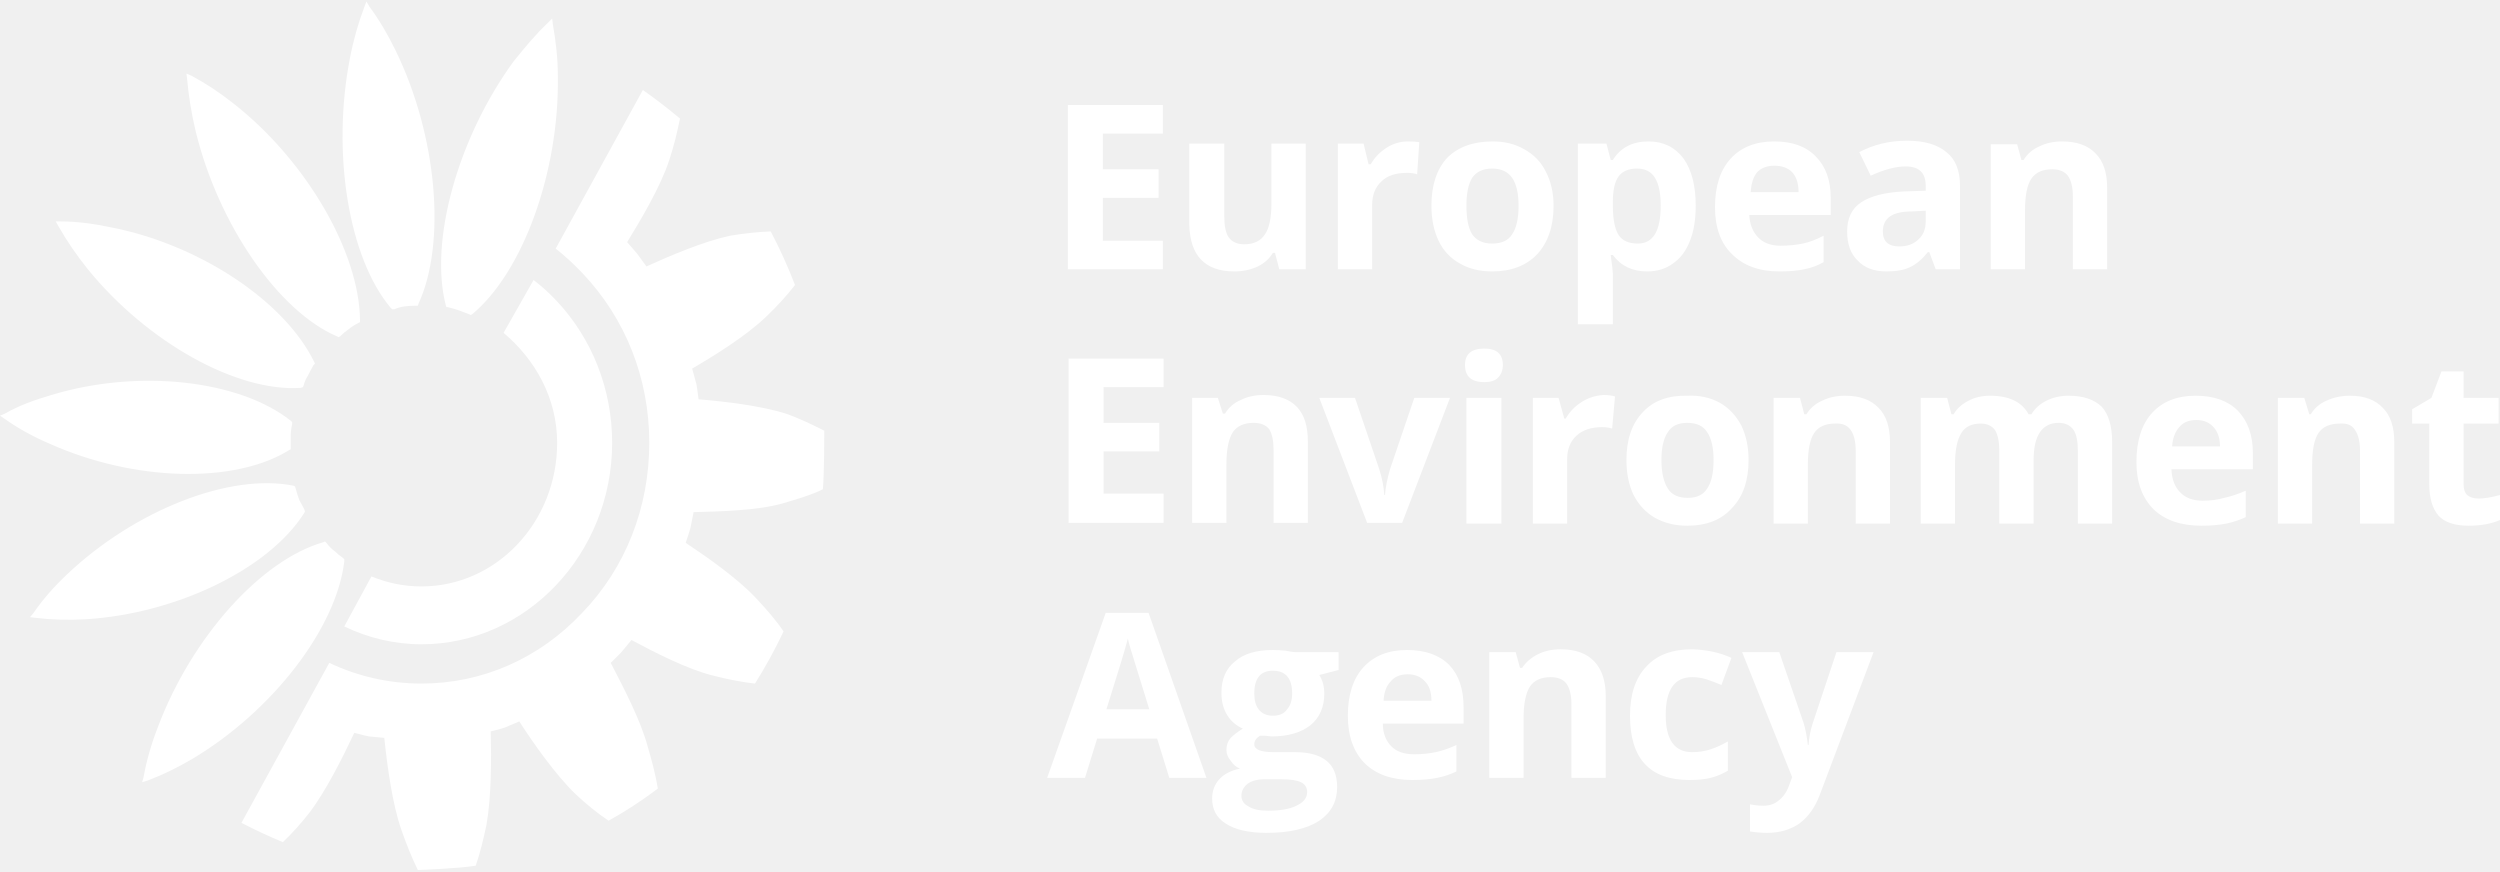
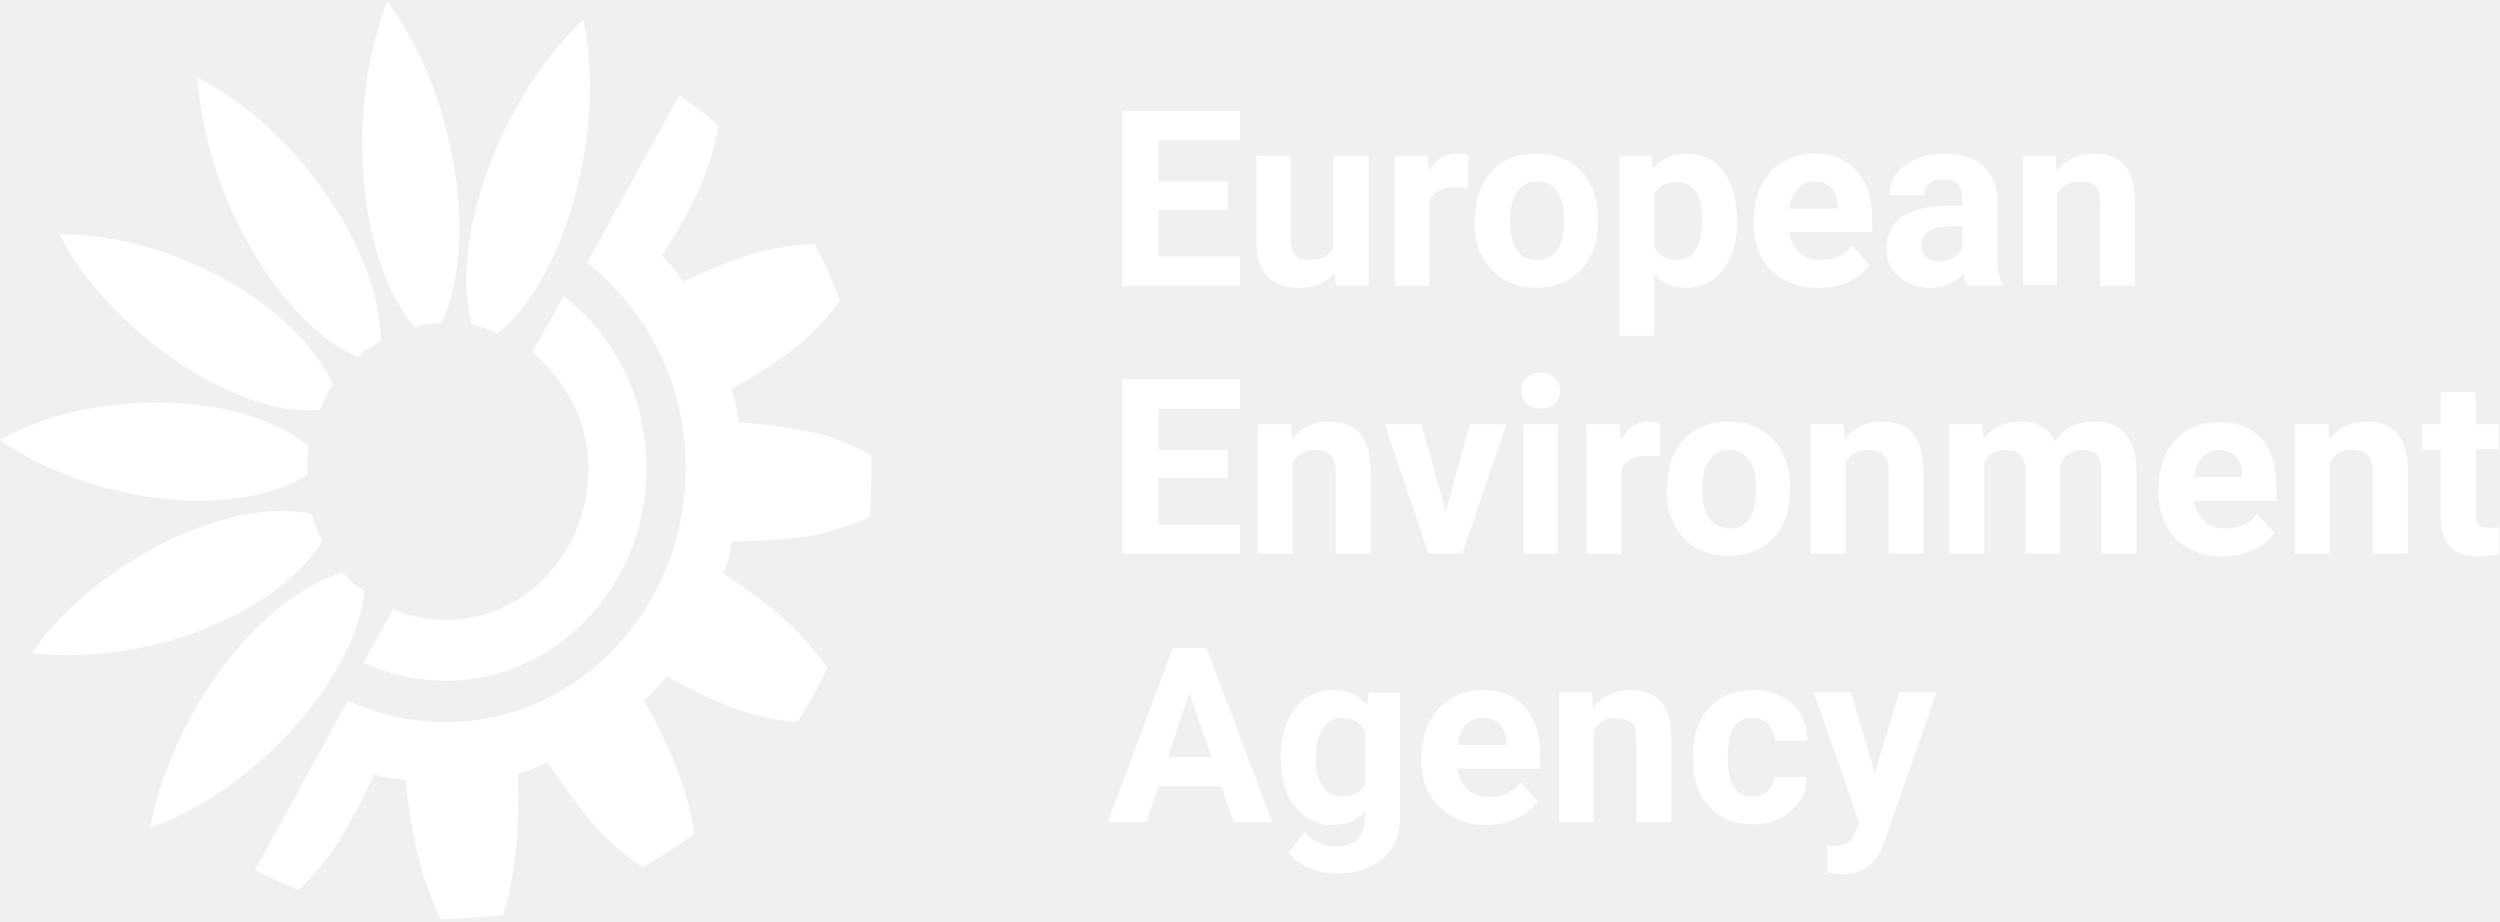
- <svg xmlns="http://www.w3.org/2000/svg" version="1.2" viewBox="0 0 350 122" width="350" height="122">
-   <style>tspan{white-space:pre}.aa{fill:#fff}</style>
-   <path class="aa" d="m59 90.2c-3.8 0-7.5-0.9-10.8-2.5l3.8-7c2.2 0.9 4.5 1.4 7 1.4 10.5 0 19-9 19-20.1 0-6.3-3.1-11.7-7.5-15.4l4.2-7.4q1.7 1.3 3.2 2.9c5 5.3 7.8 12.4 7.8 19.9 0 15.5-12 28.2-26.7 28.2z" />
-   <path class="aa" d="m66.1 44l-0.2 0.1-0.2-0.1q-0.8-0.3-1.6-0.6-0.6-0.2-1.4-0.4h-0.2l-0.1-0.3c-2.3-9 1.7-23.4 9.5-34.1 1.6-2 3.2-3.9 4.8-5.4l0.6-0.6 0.1 0.8c0.4 2.3 0.7 4.7 0.7 7.3 0.2 13.4-4.9 27.4-12 33.3z" />
-   <path class="aa" d="m55.4 7.1c5.8 11.9 7.1 26.9 3.2 35.4l-0.1 0.3h-0.3q-0.8 0-1.6 0.1-0.7 0.1-1.4 0.4h-0.3l-0.2-0.2c-5.9-7-8.3-21.7-5.7-35 0.5-2.6 1.2-5 2-7.1l0.3-0.8 0.4 0.7q2 2.7 3.7 6.2z" />
-   <path class="aa" d="m50.4 44.8v0.3l-0.2 0.1q-0.8 0.4-1.4 0.9-0.6 0.4-1.2 1l-0.2 0.1-0.2-0.1c-8.2-3.5-16.6-15.6-19.8-28.7-0.6-2.5-1-5-1.2-7.3l-0.1-0.8 0.7 0.3q3 1.6 5.9 3.9c10.2 8 17.6 20.8 17.7 30.3z" />
-   <path class="aa" d="m8.2 31.7l-0.4-0.7h0.7c2.2 0 4.5 0.3 6.9 0.8 12.5 2.4 24.5 10.4 28.6 18.9l0.1 0.2-0.2 0.2q-0.4 0.7-0.8 1.5-0.4 0.6-0.6 1.4l-0.1 0.2-0.3 0.1c-8.9 0.6-21.4-6.3-29.8-16.6q-2.4-3-4.1-6z" />
-   <path class="aa" d="m6.9 62.1q-3.5-1.5-6.3-3.5l-0.6-0.4 0.7-0.3c1.9-1.1 4.1-1.9 6.5-2.6 12.2-3.7 26.3-2.1 33.5 3.6l0.2 0.2v0.3q-0.2 0.8-0.2 1.7 0 0.7 0 1.5v0.3l-0.2 0.1c-7.7 4.8-21.8 4.4-33.6-0.9z" />
-   <path class="aa" d="m12 86.7q-3.7 0.2-7-0.2l-0.8-0.1 0.5-0.6c1.3-1.9 2.9-3.7 4.7-5.4 9.5-9 22.8-14.2 31.7-12.4l0.2 0.1 0.1 0.3q0.2 0.8 0.5 1.6 0.3 0.6 0.7 1.3l0.1 0.3-0.1 0.2c-4.9 7.8-17.8 14.1-30.6 14.9z" />
-   <path class="aa" d="m48 78.1l0.2 0.2v0.3c-1.1 9.3-10 20.9-21.2 27.6q-3.2 1.9-6.4 3.1l-0.7 0.2 0.2-0.7q0.6-3.4 2-7c4.7-12.5 14.4-23.4 23.2-25.9l0.2-0.1 0.2 0.2q0.5 0.7 1.2 1.2 0.5 0.5 1.1 0.9z" />
-   <path class="aa" d="m97.1 71.7c-0.6 3-0.2 1.5-1.1 4.3 3 2 7.3 5 9.9 7.8 1.4 1.5 2.8 3.1 3.8 4.6q-1.8 3.8-4 7.3c-1.8-0.2-3.9-0.6-5.8-1.1-3.7-0.9-8.3-3.3-11.5-5-1.9 2.3-0.9 1.2-2.9 3.2 1.7 3.3 4.2 8 5.2 11.8 0.6 2 1.1 4 1.4 5.8q-3.3 2.5-6.9 4.5c-1.5-1-3.1-2.3-4.6-3.7-2.8-2.7-5.9-7.1-7.9-10.2-2.7 1.1-1.3 0.7-4 1.4 0.1 3.8 0.1 9.2-0.6 13.1-0.4 1.9-0.9 4-1.5 5.7-2.5 0.4-7.9 0.6-8.1 0.6-0.8-1.6-1.6-3.6-2.3-5.6-1.3-3.7-2-9.1-2.4-12.9-2.9-0.3-1.4 0-4.2-0.7-1.6 3.4-4 8.2-6.3 11.2q-1.8 2.3-3.7 4.1-2.9-1.2-5.8-2.7l12.3-22.4c4 1.9 8.4 2.9 12.9 2.9 8.5 0 16.5-3.5 22.5-9.9 6.1-6.3 9.4-14.8 9.4-23.8 0-9-3.3-17.4-9.4-23.8q-1.7-1.8-3.7-3.4l12.2-22.2q2.7 1.9 5.2 4c-0.4 1.9-0.8 3.7-1.5 5.8-1.2 3.7-4 8.4-5.9 11.5 2 2.3 1 1.1 2.7 3.4 3.3-1.5 8-3.5 11.7-4.3q3-0.5 5.7-0.6 1.9 3.6 3.4 7.5-1.7 2.2-4 4.4c-2.8 2.7-7.3 5.5-10.4 7.3 0.8 3 0.5 1.4 0.9 4.3 3.6 0.3 8.7 0.9 12.2 2 2 0.7 3.8 1.6 5.4 2.4 0 0.6 0 6.1-0.2 8.2-1.6 0.8-3.7 1.4-5.7 2-3.6 1-8.8 1.1-12.4 1.2z" />
-   <path fill-rule="evenodd" class="aa" d="m243.9 91.3h5.2l3.4 9.9q0.4 1.3 0.6 3.1h0.1q0.1-1.6 0.6-3.1l3.3-9.9h5.2l-7.5 19.9q-1 2.7-2.9 4.1-1.9 1.3-4.5 1.3-1.2 0-2.4-0.2v-3.8q0.9 0.2 1.9 0.2 1.3 0 2.2-0.8 1-0.8 1.5-2.4l0.3-0.8zm-7.4 17.9q-8.3 0-8.3-9 0-4.5 2.3-6.9 2.2-2.4 6.4-2.4 3.1 0.1 5.5 1.2l-1.4 3.8q-1.2-0.5-2.1-0.8-1-0.3-2-0.3-3.7 0-3.7 5.3 0 5.2 3.7 5.2 1.4 0 2.6-0.4 1.2-0.4 2.4-1.1v4.1q-1.2 0.7-2.4 1-1.2 0.3-3 0.3zm-11.7-0.3h-4.8v-10.3q0-1.9-0.7-2.9-0.7-0.9-2.2-0.9-2 0-2.9 1.3-0.9 1.4-0.9 4.5v8.3h-4.8v-17.6h3.7l0.6 2.2h0.3q0.8-1.2 2.2-1.9 1.4-0.7 3.2-0.7 3.1 0 4.7 1.7 1.6 1.7 1.6 4.8zm-27.1 0.3q-4.2 0-6.6-2.3-2.4-2.4-2.4-6.7 0-4.4 2.2-6.8 2.2-2.4 6.1-2.4 3.8 0 5.9 2.1 2 2.1 2 5.9v2.3h-11.3q0 2 1.2 3.2 1.1 1.1 3.2 1.1 1.6 0 3-0.3 1.4-0.3 2.9-1v3.7q-1.2 0.6-2.7 0.9-1.4 0.3-3.5 0.3zm-0.6-14.8q-1.6 0-2.4 1-0.9 0.9-1 2.7h6.7q0-1.8-0.9-2.7-0.9-1-2.4-1zm-15.8-3.1h6.1v2.5l-2.7 0.7q0.7 1.1 0.7 2.6 0 2.8-1.9 4.4-2 1.6-5.5 1.6l-0.9-0.1h-0.7q-0.8 0.5-0.8 1.2 0 1.1 2.7 1.1h3q2.9 0 4.4 1.2 1.5 1.2 1.5 3.7 0 3-2.5 4.7-2.6 1.7-7.4 1.7-3.7 0-5.7-1.3-1.9-1.2-1.9-3.5 0-1.6 1-2.7 1-1.1 2.9-1.5-0.8-0.3-1.3-1.1-0.6-0.7-0.6-1.5 0-1 0.6-1.7 0.6-0.6 1.7-1.3-1.4-0.6-2.2-1.9-0.8-1.3-0.8-3.1 0-2.9 1.9-4.4 1.8-1.6 5.3-1.6 0.8 0 1.8 0.1 1 0.2 1.3 0.2zm-7.5 20.1q0 1 1 1.5 0.9 0.6 2.7 0.6 2.6 0 4-0.7 1.5-0.7 1.5-1.9 0-1-0.9-1.4-0.8-0.4-2.7-0.4h-2.5q-1.3 0-2.2 0.6-0.9 0.7-0.9 1.7zm1.8-14.3q0 1.4 0.6 2.2 0.7 0.9 2 0.9 1.4 0 2-0.9 0.7-0.8 0.7-2.2 0-3.2-2.7-3.2-2.6 0-2.6 3.2zm-11.9 11.8l-1.7-5.5h-8.4l-1.7 5.5h-5.3l8.2-23.1h6l8.1 23.1zm-2.8-9.6q-2.3-7.4-2.6-8.4-0.3-1-0.4-1.5-0.5 2-3 9.9z" />
-   <path fill-rule="evenodd" class="aa" d="m347 69.8q1.2 0 3-0.5v3.5q-1.8 0.8-4.4 0.8-2.9 0-4.2-1.4-1.3-1.5-1.3-4.4v-8.5h-2.4v-2l2.7-1.6 1.4-3.7h3.1v3.7h4.9v3.6h-4.9v8.5q0 1 0.5 1.5 0.6 0.5 1.6 0.5zm-11.8-7.9v11.4h-4.8v-10.2q0-1.9-0.7-2.9-0.6-1-2.1-0.9-2.1 0-3 1.3-0.9 1.3-0.9 4.5v8.2h-4.8v-17.6h3.7l0.7 2.3h0.2q0.8-1.3 2.2-1.9 1.5-0.7 3.3-0.7 3 0 4.6 1.7 1.6 1.6 1.6 4.8zm-27 11.7q-4.3 0-6.7-2.3-2.4-2.4-2.4-6.6 0-4.5 2.2-6.9 2.2-2.4 6.1-2.4 3.8 0 5.9 2.1 2.1 2.2 2.1 5.9v2.3h-11.4q0.1 2.1 1.2 3.2 1.1 1.2 3.2 1.2 1.6 0 3-0.4 1.4-0.3 3-1v3.7q-1.3 0.6-2.7 0.9-1.5 0.3-3.5 0.3zm-0.7-14.8q-1.6 0-2.4 1-0.9 1-1 2.7h6.7q0-1.7-0.9-2.7-0.9-1-2.4-1zm-22.8 5.7v8.8h-4.8v-10.2q0-1.9-0.6-2.9-0.7-0.9-2-0.9-1.9 0-2.7 1.3-0.9 1.4-0.9 4.5v8.2h-4.8v-17.6h3.7l0.6 2.3h0.3q0.7-1.2 2.1-1.9 1.3-0.7 3-0.7 4 0 5.4 2.6h0.4q0.7-1.2 2.1-1.9 1.4-0.7 3.1-0.7 3 0 4.6 1.5 1.5 1.6 1.5 5v11.4h-4.8v-10.2q0-2-0.6-2.9-0.7-1-2.1-1-1.7 0-2.6 1.3-0.9 1.3-0.9 4zm-20.1 8.8h-4.8v-10.2q0-1.9-0.7-2.9-0.7-1-2.2-0.9-2 0-2.9 1.3-0.9 1.3-0.9 4.5v8.2h-4.8v-17.6h3.7l0.6 2.3h0.3q0.8-1.3 2.2-1.9 1.4-0.7 3.2-0.7 3.1 0 4.7 1.7 1.6 1.6 1.6 4.8zm-19.8-8.9q0 4.3-2.3 6.7-2.2 2.5-6.3 2.5-2.5 0-4.5-1.1-1.9-1.1-3-3.2-1-2.1-1-4.9 0-4.3 2.3-6.7 2.2-2.4 6.3-2.3 2.5-0.1 4.5 1 1.9 1.1 3 3.2 1 2.1 1 4.8zm-12.2 0q0 2.6 0.9 4 0.8 1.3 2.8 1.3 1.9 0 2.7-1.3 0.9-1.3 0.9-4 0-2.6-0.9-3.9-0.8-1.3-2.8-1.3-1.9 0-2.7 1.3-0.9 1.3-0.9 3.9zm-8.1-9.1q0.9 0 1.6 0.2l-0.4 4.5q-0.6-0.2-1.4-0.2-2.3 0-3.6 1.2-1.3 1.2-1.3 3.3v9h-4.8v-17.6h3.6l0.8 2.9h0.2q0.8-1.4 2.2-2.3 1.4-0.9 3.1-1zm-19.2 0.4h4.9v17.6h-4.9zm-0.2-4.6q0-2.3 2.7-2.3 2.6 0 2.6 2.3 0 1.1-0.7 1.8-0.6 0.6-1.9 0.6-2.7 0-2.7-2.4zm-13.7 22.1l-6.7-17.5h5l3.4 10q0.6 1.9 0.7 3.6h0.1q0.1-1.5 0.7-3.6l3.4-10h5l-6.7 17.5zm-8.3 0h-4.8v-10.2q0-1.9-0.6-2.9-0.7-0.9-2.2-0.9-2 0-2.9 1.3-0.9 1.4-0.9 4.5v8.2h-4.8v-17.5h3.6l0.7 2.2h0.3q0.8-1.3 2.2-1.9 1.4-0.7 3.2-0.7 3.1 0 4.7 1.7 1.5 1.6 1.5 4.8zm-20.2 0h-13.3v-23h13.3v4h-8.4v5h7.8v4h-7.8v5.9h8.4z" />
-   <path fill-rule="evenodd" class="aa" d="m295 37.7h-4.8v-10.2q0-1.9-0.7-2.9-0.7-0.9-2.2-0.9-2 0-2.9 1.3-0.9 1.3-0.9 4.5v8.2h-4.8v-17.5h3.7l0.6 2.2h0.3q0.8-1.3 2.2-1.9 1.4-0.7 3.2-0.7 3.1 0 4.7 1.7 1.6 1.6 1.6 4.8zm-20.6 0h-3.4l-0.9-2.4h-0.2q-1.2 1.5-2.5 2.1-1.2 0.6-3.3 0.6-2.6 0-4-1.5-1.5-1.4-1.5-4.1 0-2.8 2-4.1 2-1.3 5.9-1.5l3.1-0.1v-0.7q0-2.7-2.8-2.7-2.1 0-4.9 1.3l-1.6-3.3q3-1.6 6.7-1.6 3.6 0 5.5 1.6 1.9 1.5 1.9 4.7zm-4.8-6.7v-1.5l-1.9 0.1q-2.1 0-3.1 0.7-1 0.7-1 2.1 0 2.1 2.3 2.1 1.7 0 2.7-1 1-0.9 1-2.5zm-20.5 7q-4.2 0-6.6-2.4-2.4-2.3-2.4-6.6 0-4.4 2.2-6.8 2.2-2.4 6.1-2.4 3.8 0 5.8 2.1 2.1 2.1 2.1 5.8v2.4h-11.4q0.1 2 1.3 3.2 1.1 1.1 3.1 1.1 1.6 0 3.1-0.3 1.4-0.3 2.9-1.1v3.7q-1.2 0.7-2.7 1-1.4 0.3-3.5 0.3zm-0.7-14.8q-1.5 0-2.4 0.9-0.8 1-0.9 2.8h6.7q0-1.8-0.9-2.8-0.9-0.9-2.5-0.9zm-17.8 14.8q-3.1 0-4.8-2.3h-0.3q0.3 2.2 0.3 2.6v7.1h-4.9v-25.3h4l0.6 2.3h0.3q1.6-2.6 5-2.6 3.1 0 4.9 2.4 1.7 2.4 1.7 6.6 0 2.9-0.8 4.9-0.8 2.1-2.4 3.2-1.5 1.1-3.6 1.1zm-1.4-14.4q-1.8 0-2.6 1.1-0.8 1.1-0.8 3.6v0.5q0 2.8 0.8 4.1 0.8 1.2 2.7 1.2 3.2 0 3.2-5.3 0-2.6-0.8-3.9-0.8-1.3-2.5-1.3zm-11.7 5.2q0 4.3-2.3 6.8-2.3 2.4-6.3 2.4-2.6 0-4.5-1.1-2-1.1-3-3.2-1-2.1-1-4.9 0-4.3 2.2-6.7 2.3-2.3 6.4-2.3 2.5 0 4.4 1.1 2 1.1 3 3.1 1.1 2.1 1.1 4.8zm-12.2 0q0 2.7 0.8 4 0.9 1.3 2.8 1.3 2 0 2.8-1.3 0.9-1.3 0.9-4 0-2.6-0.9-3.9-0.9-1.3-2.8-1.3-1.9 0-2.8 1.3-0.8 1.3-0.8 3.9zm-8.2-9q1 0 1.6 0.1l-0.3 4.5q-0.6-0.2-1.4-0.2-2.4 0-3.6 1.2-1.3 1.2-1.3 3.3v9h-4.8v-17.6h3.6l0.7 2.9h0.3q0.8-1.4 2.2-2.3 1.4-0.9 3-0.9zm-14.3 17.9h-3.7l-0.6-2.3h-0.3q-0.7 1.2-2.1 1.9-1.5 0.7-3.3 0.7-3.1 0-4.7-1.7-1.5-1.6-1.6-4.8v-11.4h4.9v10.2q0 2 0.6 2.9 0.7 1 2.2 1 2 0 2.9-1.4 0.9-1.3 0.9-4.4v-8.3h4.8zm-20 0h-13.3v-23h13.3v4h-8.4v5h7.8v4h-7.8v6h8.4z" />
+ <svg xmlns="http://www.w3.org/2000/svg" version="1.2" viewBox="0 0 350 129" width="350" height="129">
+   <style>.white{fill:#fff}</style>
+   <path class="white" d="m62.4 95.3c-4.1 0-7.9-0.9-11.5-2.5l4.1-7.5c2.3 1 4.8 1.5 7.4 1.5 11.1 0 20-9.5 20-21.2 0-6.7-3.3-12.4-7.9-16.3l4.4-7.8c1.2 0.9 2.3 1.9 3.4 3 5.3 5.6 8.2 13.1 8.2 21.1 0 16.4-12.6 29.7-28.1 29.7z" />
+   <path class="white" d="m69.9 46.5l-0.2 0.2-0.3-0.1c-0.5-0.3-1-0.5-1.6-0.7q-0.7-0.2-1.5-0.4l-0.2-0.1-0.1-0.3c-2.5-9.5 1.8-24.7 10.1-36 1.6-2.2 3.3-4.1 5-5.8l0.6-0.5 0.1 0.8q0.7 3.6 0.8 7.7c0.1 14.2-5.2 29-12.7 35.2z" />
+   <path class="white" d="m58.6 7.5c6.1 12.6 7.5 28.4 3.3 37.5l-0.1 0.2h-0.3c-0.5 0.1-1.1 0.1-1.7 0.2q-0.7 0.1-1.5 0.4h-0.3l-0.1-0.2c-6.3-7.4-8.8-23-6.1-37 0.6-2.7 1.3-5.3 2.1-7.6l0.3-0.8 0.5 0.7c1.4 1.9 2.7 4.2 3.9 6.6z" />
+   <path class="white" d="m53.3 47.4v0.3l-0.2 0.1q-0.8 0.5-1.5 1-0.7 0.4-1.2 1l-0.2 0.2-0.3-0.1c-8.7-3.8-17.5-16.6-20.9-30.4q-1-4.1-1.3-7.8l-0.1-0.8 0.7 0.3c2.1 1.1 4.2 2.5 6.3 4.1 10.7 8.5 18.6 22 18.7 32.1z" />
+   <path class="white" d="m8.7 33.5l-0.4-0.7h0.8c2.2 0 4.7 0.3 7.3 0.8 13.2 2.5 25.9 11 30.1 20l0.1 0.2-0.1 0.2c-0.4 0.5-0.7 1.1-0.9 1.6q-0.4 0.7-0.7 1.5l-0.1 0.2-0.3 0.1c-9.4 0.7-22.6-6.7-31.5-17.5-1.7-2.1-3.2-4.2-4.3-6.4z" />
+   <path class="white" d="m7.2 65.6c-2.4-1-4.6-2.3-6.6-3.6l-0.6-0.5 0.7-0.3c2-1.1 4.4-2 6.8-2.8 13-3.8 27.9-2.2 35.5 3.9l0.2 0.2v0.3c-0.1 0.6-0.2 1.2-0.2 1.8q0 0.8 0 1.6l0.1 0.3-0.3 0.1c-8.1 5-23 4.6-35.6-1z" />
+   <path class="white" d="m12.7 91.6q-3.9 0.3-7.4-0.1l-0.8-0.1 0.5-0.7c1.4-2 3.1-3.9 5-5.7 10-9.4 24-15 33.4-13.1l0.2 0.1 0.1 0.3q0.3 0.8 0.6 1.7c0.2 0.5 0.4 0.9 0.7 1.4l0.1 0.3-0.1 0.2c-5.2 8.3-18.7 14.9-32.3 15.7z" />
+   <path class="white" d="m50.8 82.6l0.2 0.2v0.3c-1.2 9.8-10.6 22.1-22.4 29.2-2.3 1.3-4.6 2.5-6.8 3.3l-0.7 0.3 0.1-0.9c0.5-2.4 1.2-4.9 2.2-7.4 4.9-13.2 15.2-24.7 24.4-27.4h0.3l0.2 0.2q0.6 0.7 1.2 1.3c0.4 0.3 0.8 0.6 1.3 0.9z" />
+   <path class="white" d="m102.5 75.8c-0.7 3.2-0.2 1.5-1.2 4.5 3.2 2.1 7.7 5.3 10.5 8.3 1.5 1.6 2.9 3.3 4 4.9q-1.8 4-4.2 7.6c-1.9-0.1-4.1-0.6-6.2-1.1-3.9-1-8.8-3.5-12.1-5.3-2 2.4-0.9 1.2-3.1 3.4 1.9 3.4 4.4 8.5 5.6 12.5 0.6 2.1 1.1 4.2 1.4 6.1-2.3 1.7-4.7 3.3-7.2 4.7-1.6-1-3.4-2.4-4.9-3.9-3-2.8-6.2-7.5-8.4-10.8-2.9 1.2-1.3 0.8-4.2 1.6 0.1 3.9 0.1 9.7-0.7 13.8-0.3 2-0.8 4.3-1.4 6-2.7 0.4-8.5 0.6-8.7 0.6-0.8-1.6-1.6-3.8-2.3-5.8-1.4-4-2.2-9.7-2.6-13.7-3.1-0.4-1.5 0-4.4-0.8-1.7 3.6-4.2 8.7-6.7 11.9-1.3 1.6-2.6 3-3.9 4.3q-3.1-1.2-6.1-2.8l13-23.7c4.2 1.9 8.9 3 13.6 3 9 0 17.5-3.7 23.8-10.4 6.4-6.7 9.9-15.7 9.9-25.2 0-9.5-3.5-18.4-9.9-25.1q-1.8-2-3.9-3.6l12.9-23.5c1.9 1.3 3.7 2.7 5.5 4.3-0.4 2-0.8 3.8-1.6 6-1.3 4-4.2 8.9-6.3 12.2 2.2 2.4 1.2 1.1 2.9 3.6 3.5-1.6 8.5-3.8 12.4-4.5 2.1-0.5 4.1-0.7 6-0.7q2.1 3.8 3.6 7.9c-1.2 1.6-2.6 3.2-4.2 4.8-2.9 2.8-7.7 5.7-11 7.6 0.9 3.2 0.5 1.5 1 4.6 3.7 0.3 9.1 0.9 12.9 2.1 2 0.7 4 1.6 5.7 2.5 0 0.7 0 6.4-0.2 8.7-1.8 0.8-3.9 1.5-6.1 2.1-3.8 1.1-9.3 1.2-13.2 1.3z" />
+   <path class="white" d="m171.9 29.4h-9.7v6.5h11.4v4.1h-16.5v-24.5h16.5v4.1h-11.4v5.8h9.7z" />
+   <path class="white" d="m186.9 38.1q-1.8 2.2-5 2.2-2.9 0-4.5-1.6-1.5-1.7-1.5-5v-11.9h4.8v11.8q0 2.8 2.6 2.8 2.4 0 3.4-1.7v-12.9h4.9v18.2h-4.6z" />
+   <path class="white" d="m205.5 26.4q-1-0.2-1.7-0.2-2.8 0-3.7 1.9v11.9h-4.8v-18.2h4.6l0.1 2.2c1-1.7 2.4-2.5 4.1-2.5q0.8 0 1.5 0.2z" />
+   <path fill-rule="evenodd" class="white" d="m206.5 30.7q0-2.7 1-4.8 1.1-2.1 3-3.3c1.3-0.7 2.8-1.1 4.6-1.1 2.4 0 4.5 0.7 6 2.2 1.6 1.5 2.4 3.6 2.6 6.1v1.2q0 4.2-2.3 6.7c-1.6 1.7-3.7 2.6-6.3 2.6q-4 0-6.3-2.6c-1.6-1.6-2.4-3.9-2.4-6.8v-0.2zm4.9 0.4q0 2.6 1 3.9c0.6 1 1.6 1.4 2.8 1.4q1.7 0 2.8-1.3 1-1.4 1-4.3 0-2.6-1-4-1-1.4-2.8-1.4-1.8 0-2.8 1.4-1 1.4-1 4.3z" />
+   <path fill-rule="evenodd" class="white" d="m243.2 31.1q0 4.2-2 6.7c-1.3 1.7-3 2.5-5.1 2.5q-2.8 0-4.5-1.9v8.6h-4.9v-25.2h4.5l0.2 1.8q1.8-2.1 4.6-2.1 3.4 0 5.3 2.5 1.8 2.4 1.9 6.8zm-4.9-0.4c0-1.7-0.3-2.9-0.9-3.9-0.6-0.9-1.5-1.3-2.6-1.3-1.6 0-2.6 0.5-3.2 1.7v7.4q0.9 1.8 3.2 1.8c2.3 0 3.5-1.9 3.5-5.7z" />
+   <path fill-rule="evenodd" class="white" d="m254.6 40.3q-4 0-6.6-2.4c-1.6-1.6-2.5-3.8-2.5-6.5v-0.5q0-2.7 1.1-4.9 1-2.2 3-3.3 1.9-1.2 4.4-1.2 3.8 0 5.9 2.4 2.2 2.3 2.2 6.6v2h-11.6c0.1 1.2 0.6 2.1 1.4 2.9q1.2 1 3 1 2.8 0 4.4-2l2.4 2.7c-0.7 1-1.7 1.8-2.9 2.4-1.4 0.5-2.7 0.8-4.2 0.8zm-0.6-14.9q-1.4 0-2.3 1-1 1-1.2 2.8h6.8v-0.4q-0.1-1.6-0.9-2.5-0.9-0.9-2.4-0.9z" />
+   <path fill-rule="evenodd" class="white" d="m275.4 40c-0.2-0.4-0.4-1-0.5-1.7q-1.8 2-4.6 2-2.7 0-4.5-1.6-1.7-1.5-1.7-3.9 0-2.8 2.1-4.4 2.2-1.5 6.3-1.6h2.2v-1q0-1.3-0.6-2-0.7-0.7-2.1-0.7-1.2 0-1.9 0.6-0.7 0.5-0.7 1.6h-4.9q0-1.6 1-3 0.9-1.3 2.7-2c1.2-0.5 2.6-0.8 4-0.8q3.4 0 5.4 1.7c1.3 1.1 2 2.7 2 4.7v7.9c0 1.7 0.2 3 0.7 3.9v0.3zm-4-3.4c0.7 0 1.4-0.1 2-0.5q0.9-0.5 1.3-1.3v-3.1h-1.8q-3.7 0-3.9 2.5v0.3q0 0.9 0.7 1.5 0.5 0.6 1.7 0.6z" />
+   <path class="white" d="m287.8 21.8l0.1 2.1q2-2.4 5.3-2.4c1.9 0 3.3 0.5 4.3 1.7 0.9 1.1 1.4 2.8 1.4 5v11.8h-4.9v-11.6q0.1-1.6-0.6-2.3-0.7-0.7-2.3-0.7c-1.4 0-2.3 0.6-3.1 1.7v12.8h-4.8v-18.1h4.6z" />
+   <path class="white" d="m171.9 66.9h-9.7v6.6h11.4v4h-16.5v-24.4h16.5v4.1h-11.4v5.8h9.7z" />
+   <path class="white" d="m180.7 59.4l0.2 2.1q1.9-2.5 5.2-2.5c1.9 0 3.4 0.6 4.3 1.7 1 1.2 1.4 2.9 1.5 5.1v11.7h-4.9v-11.6q0-1.5-0.7-2.2-0.7-0.7-2.2-0.7c-1.4 0-2.4 0.5-3.1 1.7v12.8h-4.9v-18.1h4.6z" />
+   <path class="white" d="m202.4 71.6l3.4-12.2h5.1l-6.2 18.1h-4.7l-6.1-18.1h5.1z" />
+   <path class="white" d="m213 54.7c0-0.8 0.2-1.3 0.7-1.8 0.5-0.5 1.1-0.7 2-0.7q1.2 0 2 0.7 0.7 0.7 0.7 1.8 0 1.1-0.7 1.8-0.8 0.7-2 0.7-1.2 0-2-0.7-0.7-0.7-0.7-1.8zm0.3 4.7h4.8v18.1h-4.8z" />
+   <path class="white" d="m232.4 63.9q-1-0.1-1.8-0.1-2.7 0-3.6 1.9v11.8h-4.9v-18.1h4.6l0.2 2.2c0.9-1.7 2.3-2.6 4-2.6q0.8 0 1.5 0.3z" />
+   <path fill-rule="evenodd" class="white" d="m233.4 68.3q0-2.7 1-4.8 1.1-2.2 3-3.3c1.3-0.8 2.8-1.2 4.6-1.2 2.4 0 4.5 0.8 6 2.3 1.6 1.5 2.4 3.5 2.6 6.1v1.2q0 4.2-2.3 6.7c-1.6 1.7-3.7 2.5-6.3 2.5q-4 0-6.3-2.5c-1.6-1.7-2.4-4-2.4-6.8v-0.2zm4.9 0.3q0 2.6 1 4c0.6 0.9 1.6 1.4 2.8 1.4q1.7 0 2.8-1.3 1-1.4 0.9-4.4 0.1-2.5-0.9-3.9-1.1-1.4-2.9-1.4-1.7 0-2.7 1.4-1 1.3-1 4.2z" />
+   <path class="white" d="m258.1 59.4l0.2 2.1q1.9-2.5 5.2-2.5c1.9 0 3.4 0.6 4.3 1.7 1 1.2 1.4 2.9 1.5 5.1v11.7h-4.9v-11.6q0-1.5-0.7-2.2-0.7-0.7-2.2-0.7c-1.4 0-2.4 0.5-3.1 1.7v12.8h-4.9v-18.1h4.6z" />
+   <path class="white" d="m277.5 59.4l0.2 2q1.9-2.4 5.2-2.4 3.5 0 4.8 2.8 1.9-2.8 5.5-2.8 3 0 4.4 1.8 1.5 1.7 1.5 5.2v11.5h-4.9v-11.5q0-1.6-0.6-2.3-0.6-0.7-2.1-0.7-2.2 0-3.1 2.1v12.4h-4.8v-11.5q0-1.6-0.7-2.3-0.6-0.7-2.1-0.7-2.1 0-3 1.7v12.8h-4.9v-18.1z" />
+   <path fill-rule="evenodd" class="white" d="m311.2 77.9q-4 0-6.5-2.4c-1.7-1.7-2.5-3.9-2.5-6.6v-0.4q0-2.7 1-4.9 1.1-2.2 3.1-3.4 1.9-1.1 4.4-1.1 3.7 0 5.9 2.3 2.1 2.4 2.1 6.7v2h-11.6c0.2 1.1 0.7 2.1 1.5 2.8q1.1 1.1 3 1.1 2.8 0 4.4-2l2.4 2.6c-0.8 1.1-1.7 1.9-3 2.4-1.2 0.6-2.7 0.9-4.2 0.9zm-0.5-14.9q-1.5 0-2.4 1c-0.6 0.6-1 1.6-1.1 2.8h6.7v-0.4q0-1.6-0.9-2.5-0.8-0.9-2.3-0.9z" />
+   <path class="white" d="m326 59.4l0.1 2.1q2-2.5 5.2-2.5c1.9 0 3.4 0.6 4.3 1.7 1 1.2 1.5 2.9 1.5 5.1v11.7h-4.9v-11.6q0-1.5-0.7-2.2-0.7-0.7-2.2-0.7c-1.4 0-2.4 0.5-3.1 1.7v12.8h-4.9v-18.1h4.7z" />
+   <path class="white" d="m346.6 54.9v4.5h3.2v3.5h-3.2v9.1q0 1 0.4 1.5 0.4 0.4 1.5 0.4c0.5 0 1 0 1.4-0.1v3.7c-0.9 0.3-1.9 0.4-2.9 0.4q-5.1 0-5.3-5.1v-9.8h-2.6v-3.6h2.6v-4.5z" />
+   <path fill-rule="evenodd" class="white" d="m171 110.1h-8.8l-1.7 5h-5.4l9.1-24.4h4.7l9.2 24.4h-5.4zm-7.5-4.1h6.1l-3.1-9.1z" />
+   <path fill-rule="evenodd" class="white" d="m179.3 105.9q0-4.2 2-6.7c1.3-1.7 3.2-2.6 5.4-2.6q3 0 4.7 2.1l0.2-1.7h4.4v17.5q0 2.4-1.1 4.2-1.1 1.7-3.1 2.6c-1.3 0.7-2.8 1-4.6 1-1.4 0-2.6-0.3-3.9-0.8q-1.9-0.8-2.9-2.1l2.2-2.9q1.8 2 4.4 2c1.3 0 2.3-0.3 3-1q1.1-1 1.1-3v-0.9c-1.2 1.3-2.6 1.9-4.5 1.9-2.2 0-3.9-0.9-5.3-2.6q-2-2.5-2-6.8v-0.2zm4.9 0.3c0 1.7 0.3 3 1 3.9 0.6 0.9 1.5 1.4 2.7 1.4q2.3 0 3.2-1.6v-7.7q-1-1.6-3.2-1.7-1.7 0-2.7 1.5c-0.7 1-1 2.4-1 4.2z" />
+   <path fill-rule="evenodd" class="white" d="m208.1 115.5q-4 0-6.5-2.5c-1.7-1.6-2.6-3.8-2.6-6.5v-0.5q0-2.7 1.1-4.9 1.1-2.1 3-3.3 2-1.2 4.5-1.2 3.7 0 5.9 2.4 2.1 2.3 2.1 6.6v2h-11.6c0.2 1.2 0.7 2.2 1.4 2.9q1.2 1.1 3.1 1.1 2.8 0 4.4-2.1l2.4 2.7c-0.8 1-1.7 1.8-3 2.4-1.2 0.6-2.7 0.9-4.2 0.9zm-0.5-15q-1.5 0-2.4 1-0.9 1-1.1 2.8h6.8v-0.4q-0.1-1.6-0.9-2.5-0.9-0.9-2.4-0.9z" />
+   <path class="white" d="m222.9 97l0.1 2.1q2-2.5 5.2-2.5c2 0 3.4 0.6 4.4 1.7 0.9 1.1 1.4 2.8 1.4 5.1v11.7h-4.9v-11.6q0-1.6-0.6-2.2-0.7-0.7-2.3-0.8c-1.4 0-2.4 0.6-3.1 1.8v12.8h-4.8v-18.2h4.6z" />
+   <path class="white" d="m245.3 111.5q1.3 0 2.2-0.7 0.8-0.8 0.9-2h4.5c0 1.3-0.3 2.4-1 3.4q-1 1.5-2.7 2.4-1.7 0.8-3.8 0.8-3.9 0-6.1-2.5-2.3-2.4-2.3-6.8v-0.3q0-4.2 2.3-6.7 2.2-2.5 6.1-2.5 3.4 0 5.5 1.9c1.4 1.3 2.1 3 2.1 5.2h-4.5c-0.1-1-0.4-1.7-0.9-2.3q-0.9-0.9-2.3-0.9-1.7 0-2.5 1.2-0.9 1.3-0.9 4.1v0.4q0 2.9 0.9 4.1c0.5 0.8 1.3 1.2 2.5 1.2z" />
+   <path class="white" d="m262.5 108.2l3.4-11.3h5.2l-7.3 21-0.4 1c-1.1 2.3-2.9 3.5-5.4 3.5q-1.1 0-2.2-0.3v-3.7h0.8q1.3 0 2-0.4 0.7-0.4 1.1-1.4l0.6-1.5-6.4-18.2h5.2z" />
</svg>
